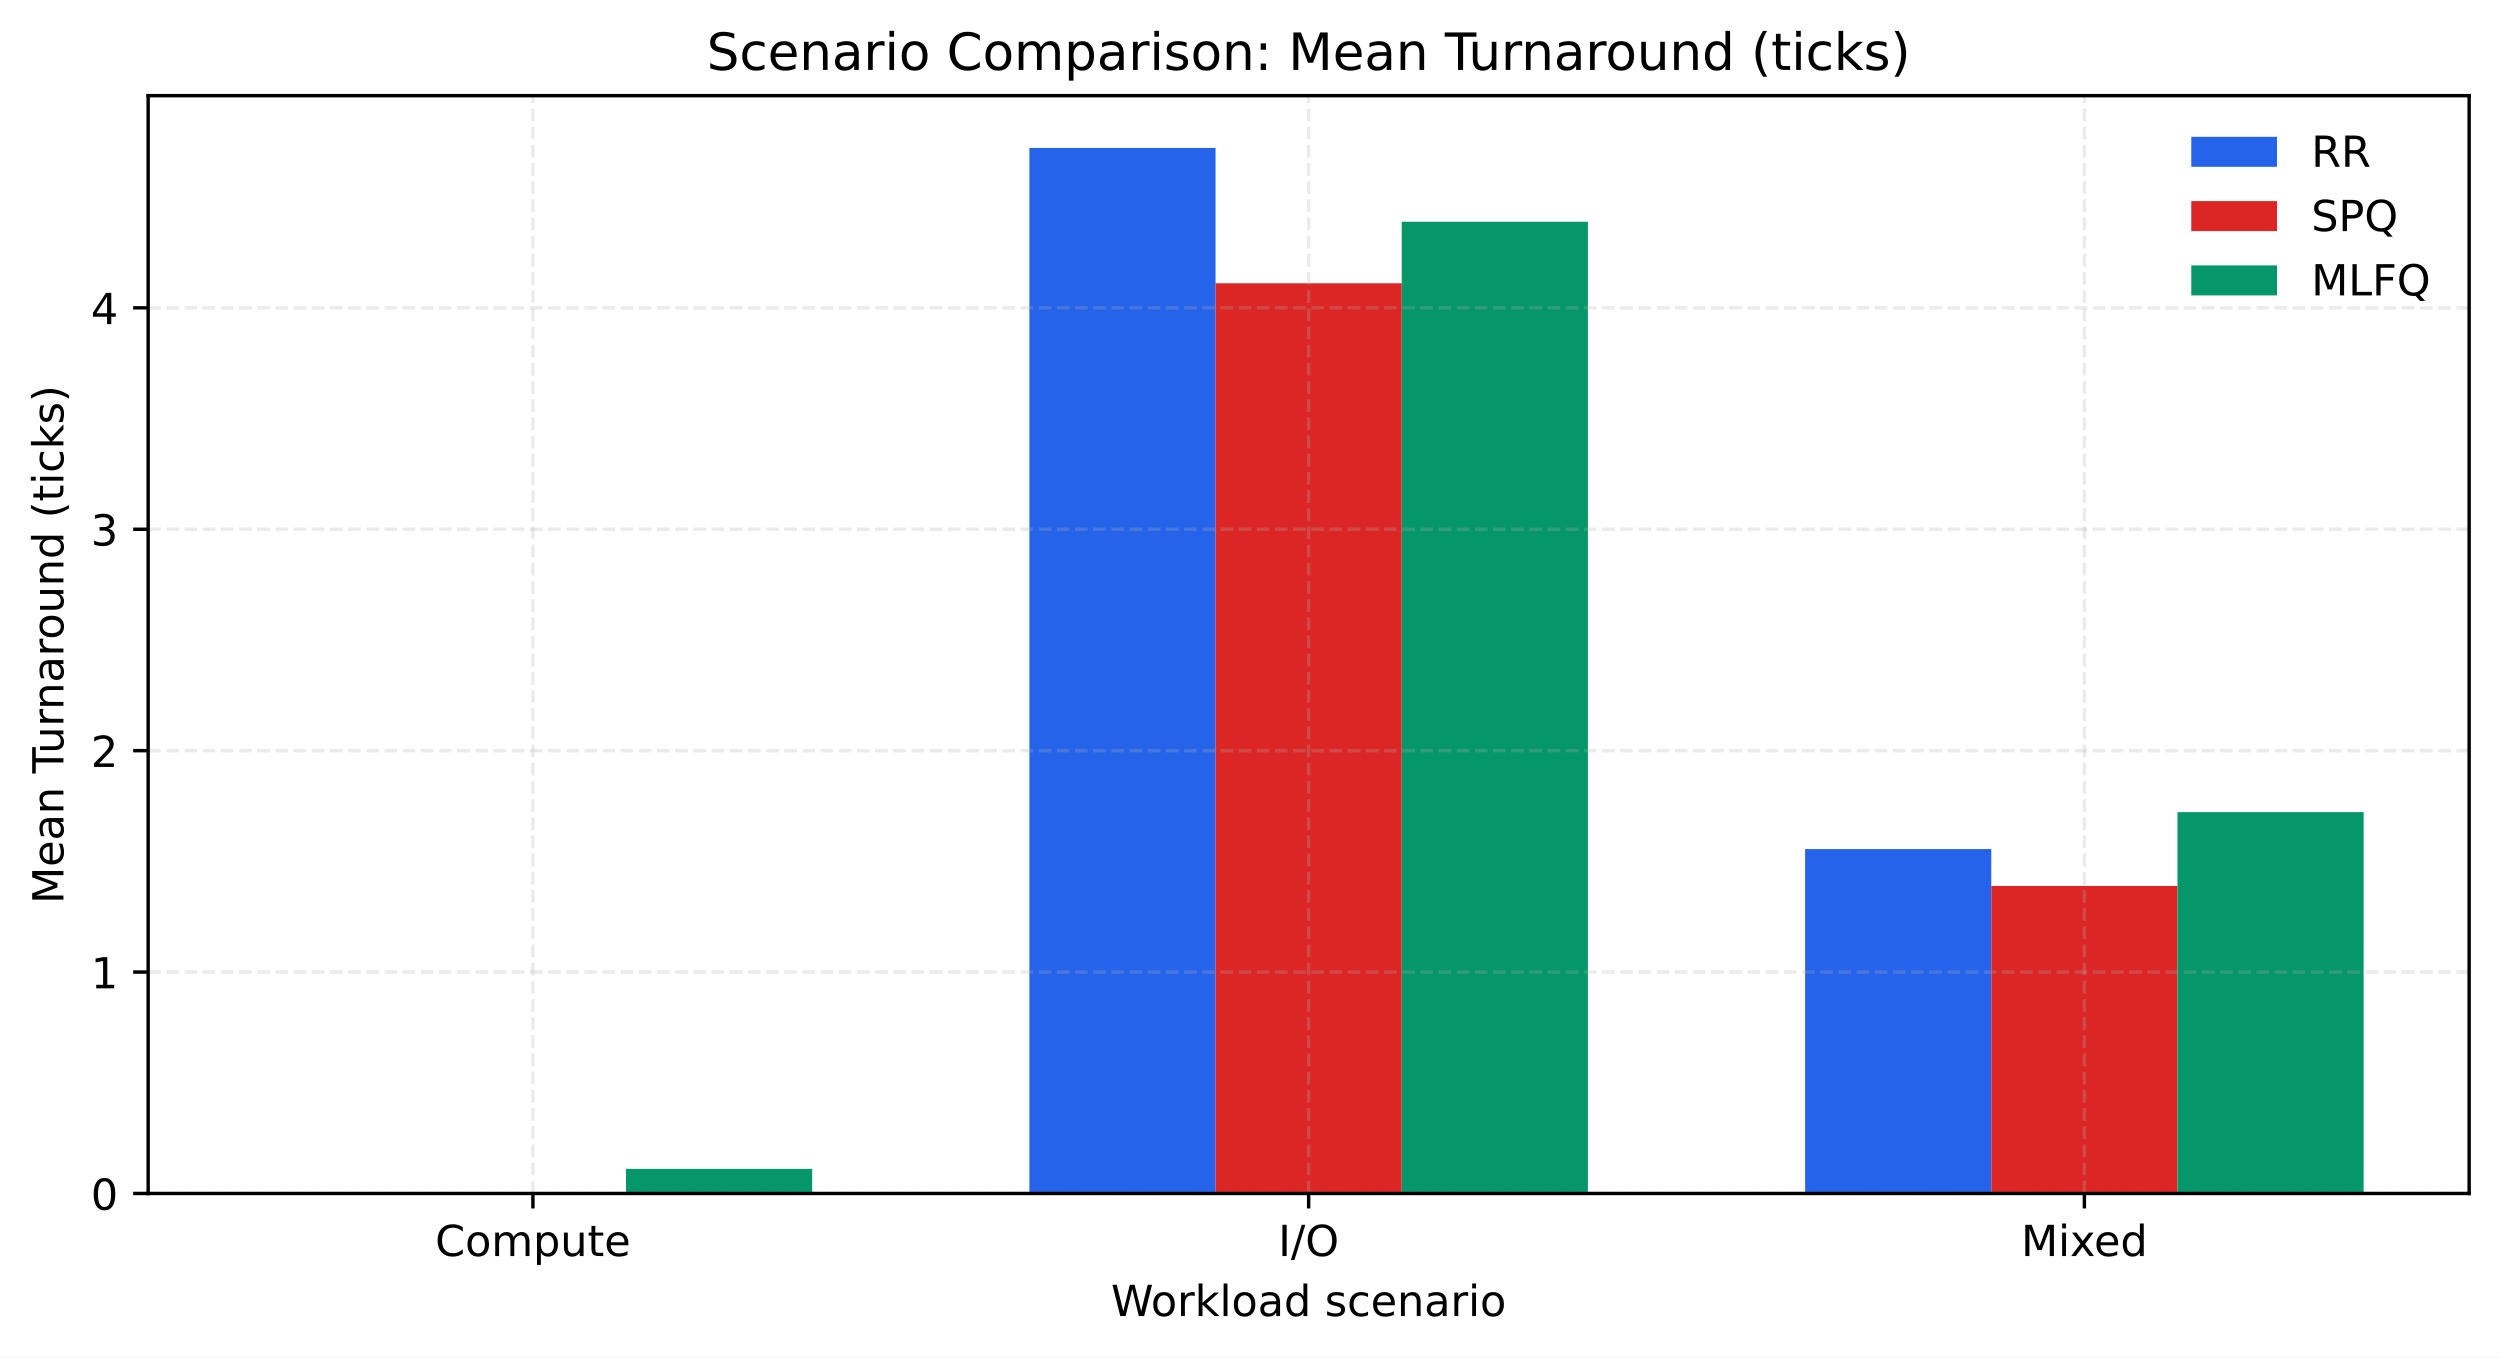
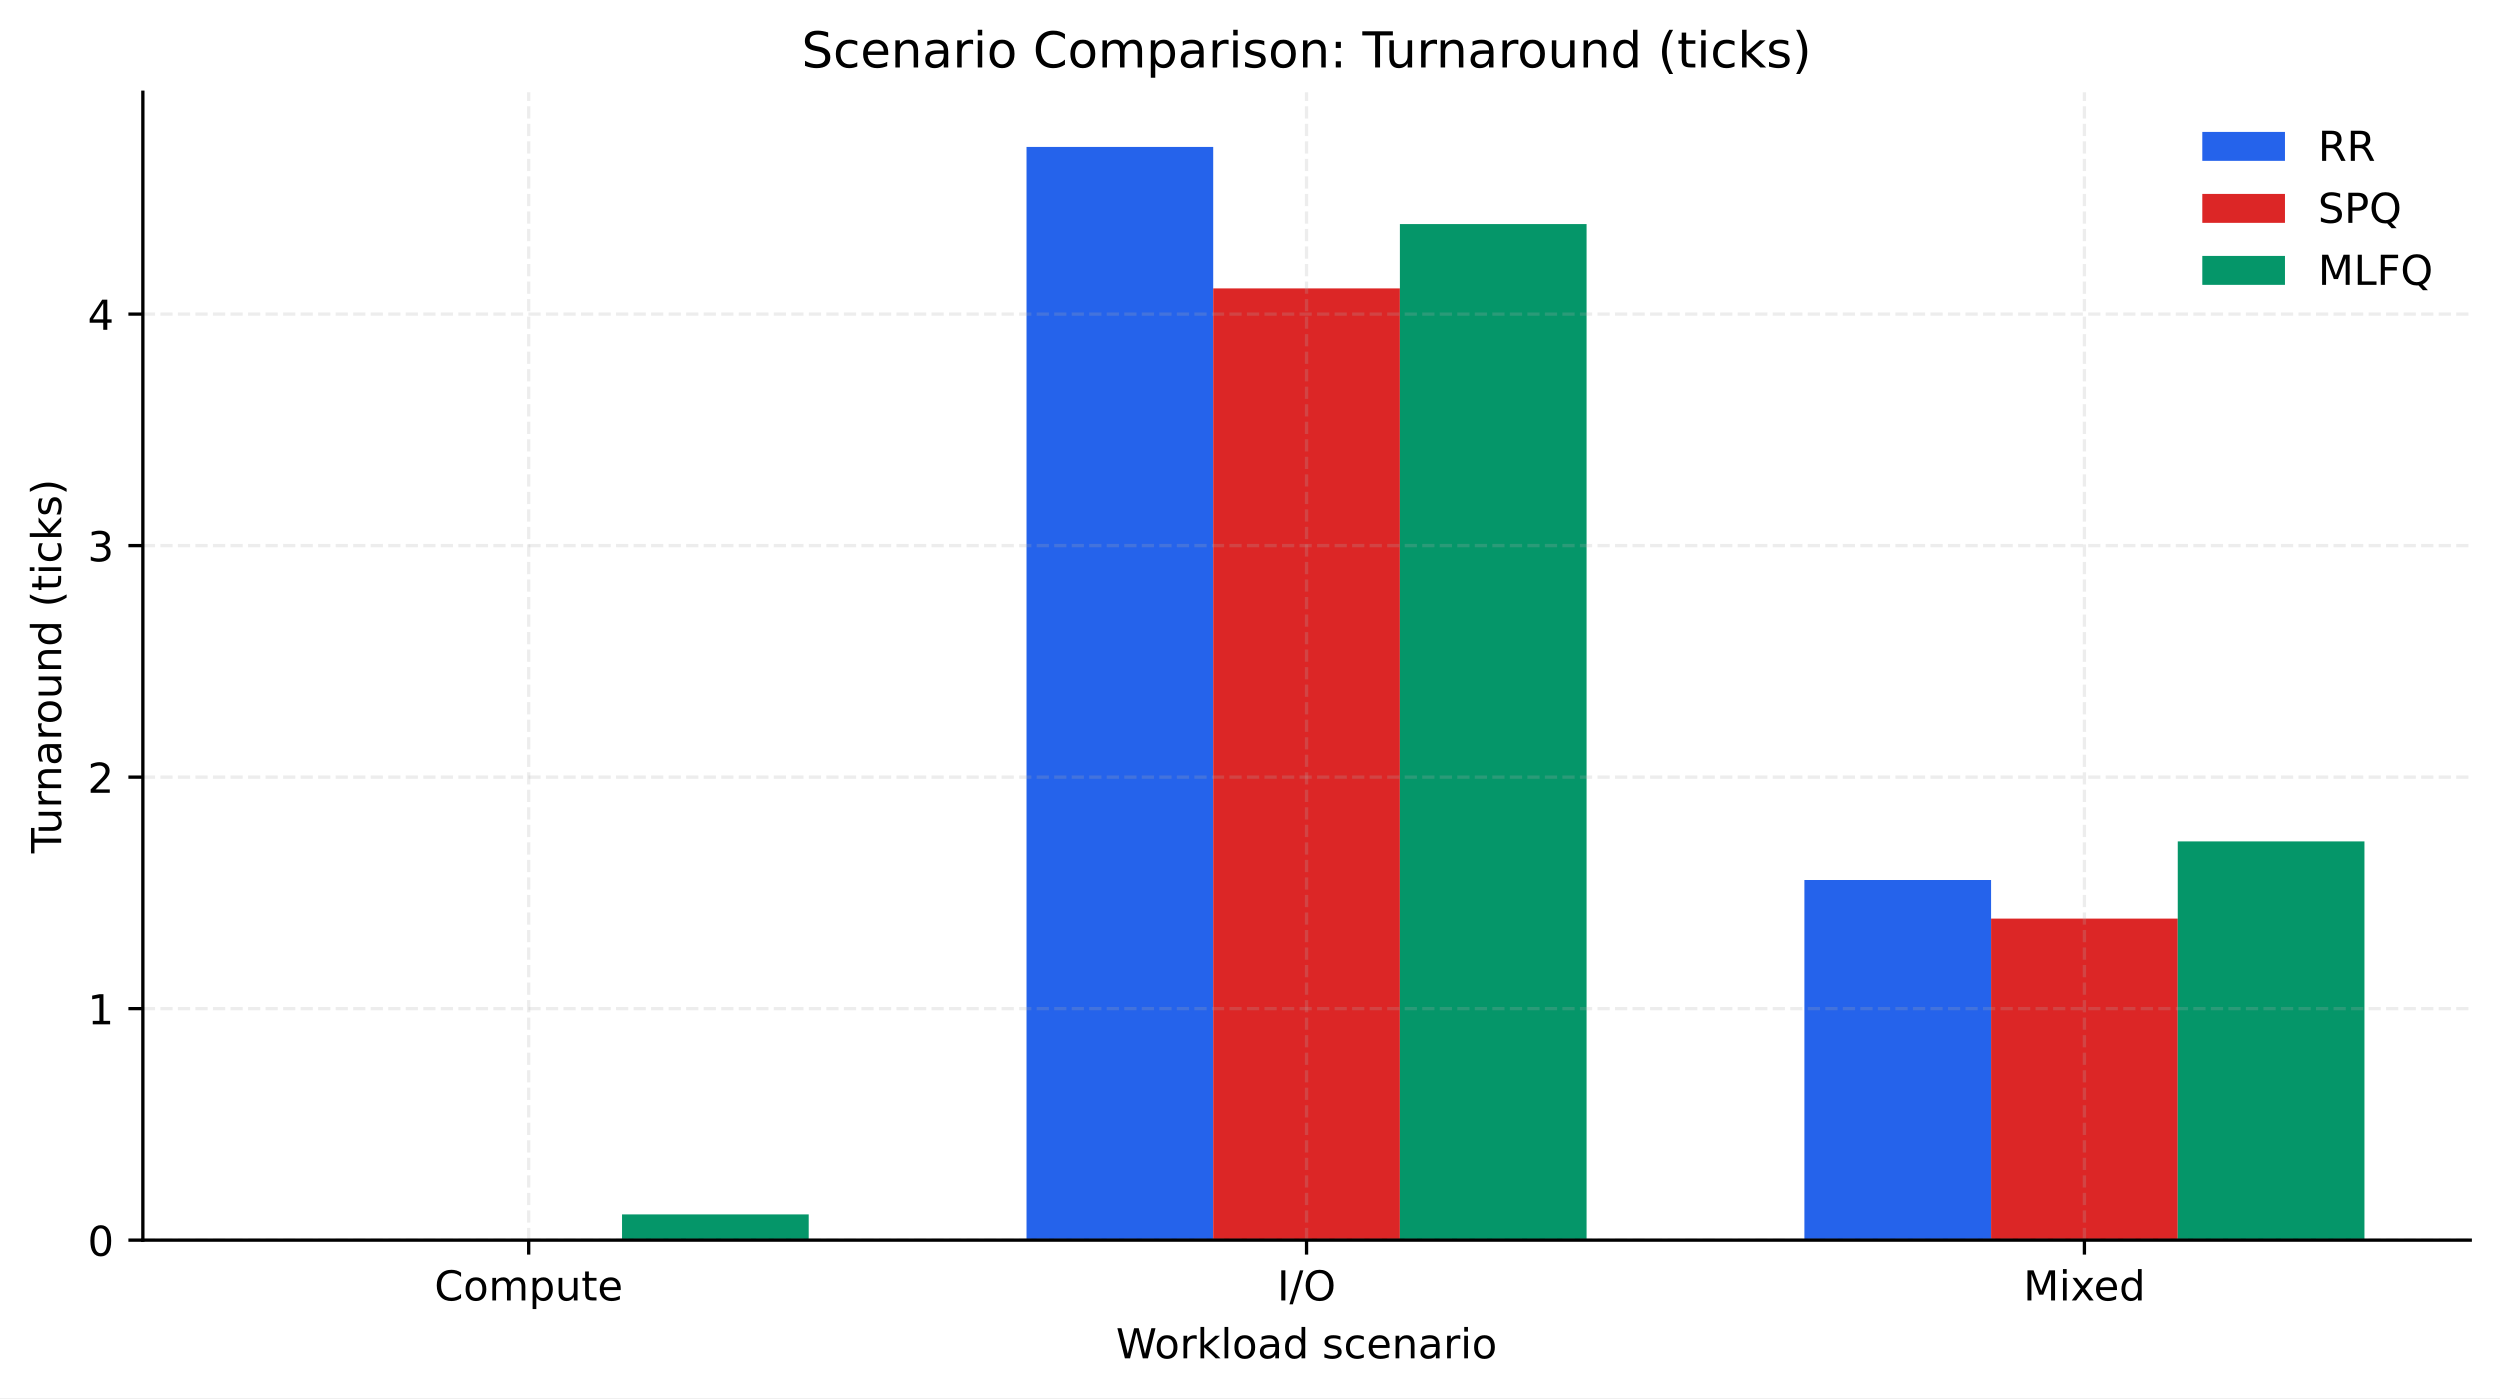
- <svg xmlns="http://www.w3.org/2000/svg" xmlns:xlink="http://www.w3.org/1999/xlink" width="583.241pt" height="316.635pt" viewBox="0 0 583.241 316.635" version="1.1">
+ <svg xmlns="http://www.w3.org/2000/svg" xmlns:xlink="http://www.w3.org/1999/xlink" width="604.841pt" height="338.235pt" viewBox="0 0 604.841 338.235" version="1.1">
  <defs>
    <style type="text/css">*{stroke-linejoin: round; stroke-linecap: butt}</style>
  </defs>
  <g id="figure_1">
    <g id="patch_1">
-       <path d="M 0 316.635  L 583.241 316.635  L 583.241 0  L 0 0  z " style="fill: #ffffff" />
+       <path d="M 0 338.235  L 604.841 338.235  L 604.841 0  L 0 0  z " style="fill: #ffffff" />
    </g>
    <g id="axes_1">
      <g id="patch_2">
-         <path d="M 34.563 278.433  L 576.041 278.433  L 576.041 22.318  L 34.563 22.318  z " style="fill: #ffffff" />
+         <path d="M 34.563 300.033  L 597.641 300.033  L 597.641 22.318  L 34.563 22.318  z " style="fill: #ffffff" />
      </g>
      <g id="patch_3">
-         <path d="M 59.176 278.433  L 102.61 278.433  L 102.61 278.433  L 59.176 278.433  z " clip-path="url(#pb23f055db5)" style="fill: #2563eb" />
+         <path d="M 60.158 300.033  L 105.324 300.033  L 105.324 300.033  L 60.158 300.033  z " clip-path="url(#pf3d80cec7c)" style="fill: #2563eb" />
      </g>
      <g id="patch_4">
-         <path d="M 240.151 278.433  L 283.585 278.433  L 283.585 34.514  L 240.151 34.514  z " clip-path="url(#pb23f055db5)" style="fill: #2563eb" />
+         <path d="M 248.352 300.033  L 293.519 300.033  L 293.519 35.543  L 248.352 35.543  z " clip-path="url(#pf3d80cec7c)" style="fill: #2563eb" />
      </g>
      <g id="patch_5">
-         <path d="M 421.126 278.433  L 464.56 278.433  L 464.56 198.084  L 421.126 198.084  z " clip-path="url(#pb23f055db5)" style="fill: #2563eb" />
+         <path d="M 436.547 300.033  L 481.713 300.033  L 481.713 212.907  L 436.547 212.907  z " clip-path="url(#pf3d80cec7c)" style="fill: #2563eb" />
      </g>
      <g id="patch_6">
-         <path d="M 102.61 278.433  L 146.044 278.433  L 146.044 278.433  L 102.61 278.433  z " clip-path="url(#pb23f055db5)" style="fill: #dc2626" />
+         <path d="M 105.324 300.033  L 150.491 300.033  L 150.491 300.033  L 105.324 300.033  z " clip-path="url(#pf3d80cec7c)" style="fill: #dc2626" />
      </g>
      <g id="patch_7">
-         <path d="M 283.585 278.433  L 327.019 278.433  L 327.019 66.08  L 283.585 66.08  z " clip-path="url(#pb23f055db5)" style="fill: #dc2626" />
+         <path d="M 293.519 300.033  L 338.685 300.033  L 338.685 69.771  L 293.519 69.771  z " clip-path="url(#pf3d80cec7c)" style="fill: #dc2626" />
      </g>
      <g id="patch_8">
-         <path d="M 464.56 278.433  L 507.994 278.433  L 507.994 206.692  L 464.56 206.692  z " clip-path="url(#pb23f055db5)" style="fill: #dc2626" />
+         <path d="M 481.713 300.033  L 526.88 300.033  L 526.88 222.242  L 481.713 222.242  z " clip-path="url(#pf3d80cec7c)" style="fill: #dc2626" />
      </g>
      <g id="patch_9">
-         <path d="M 146.044 278.433  L 189.478 278.433  L 189.478 272.694  L 146.044 272.694  z " clip-path="url(#pb23f055db5)" style="fill: #059669" />
+         <path d="M 150.491 300.033  L 195.658 300.033  L 195.658 293.81  L 150.491 293.81  z " clip-path="url(#pf3d80cec7c)" style="fill: #059669" />
      </g>
      <g id="patch_10">
-         <path d="M 327.019 278.433  L 370.453 278.433  L 370.453 51.732  L 327.019 51.732  z " clip-path="url(#pb23f055db5)" style="fill: #059669" />
+         <path d="M 338.685 300.033  L 383.852 300.033  L 383.852 54.213  L 338.685 54.213  z " clip-path="url(#pf3d80cec7c)" style="fill: #059669" />
      </g>
      <g id="patch_11">
-         <path d="M 507.994 278.433  L 551.428 278.433  L 551.428 189.475  L 507.994 189.475  z " clip-path="url(#pb23f055db5)" style="fill: #059669" />
+         <path d="M 526.88 300.033  L 572.046 300.033  L 572.046 203.572  L 526.88 203.572  z " clip-path="url(#pf3d80cec7c)" style="fill: #059669" />
      </g>
      <g id="matplotlib.axis_1">
        <g id="xtick_1">
          <g id="line2d_1">
-             <path d="M 124.327 278.433  L 124.327 22.318  " clip-path="url(#pb23f055db5)" style="fill: none; stroke-dasharray: 2.96,1.28; stroke-dashoffset: 0; stroke: #b0b0b0; stroke-opacity: 0.25; stroke-width: 0.8" />
+             <path d="M 127.908 300.033  L 127.908 22.318  " clip-path="url(#pf3d80cec7c)" style="fill: none; stroke-dasharray: 2.96,1.28; stroke-dashoffset: 0; stroke: #b0b0b0; stroke-opacity: 0.22; stroke-width: 0.8" />
          </g>
          <g id="line2d_2">
            <defs>
-               <path id="m59dd1db917" d="M 0 0  L 0 3.5  " style="stroke: #000000; stroke-width: 0.8" />
-             </defs>
-             <g>
-               <use xlink:href="#m59dd1db917" x="124.327" y="278.433" style="stroke: #000000; stroke-width: 0.8" />
+               <path id="mf9476e8d86" d="M 0 0  L 0 3.5  " style="stroke: #000000; stroke-width: 0.8" />
+             </defs>
+             <g>
+               <use xlink:href="#mf9476e8d86" x="127.908" y="300.033" style="stroke: #000000; stroke-width: 0.8" />
            </g>
          </g>
          <g id="text_1">
-             <g transform="translate(101.5262 293.0311) scale(0.1 -0.1)">
+             <g transform="translate(105.1069 314.6311) scale(0.1 -0.1)">
              <defs>
                <path id="DejaVuSans-26" d="M 4122 4306  L 4122 3641  Q 3803 3938 3442 4084  Q 3081 4231 2675 4231  Q 1875 4231 1450 3742  Q 1025 3253 1025 2328  Q 1025 1406 1450 917  Q 1875 428 2675 428  Q 3081 428 3442 575  Q 3803 722 4122 1019  L 4122 359  Q 3791 134 3420 21  Q 3050 -91 2638 -91  Q 1578 -91 968 557  Q 359 1206 359 2328  Q 359 3453 968 4101  Q 1578 4750 2638 4750  Q 3056 4750 3426 4639  Q 3797 4528 4122 4306  z " transform="scale(0.015625)" />
                <path id="DejaVuSans-52" d="M 1959 3097  Q 1497 3097 1228 2736  Q 959 2375 959 1747  Q 959 1119 1226 758  Q 1494 397 1959 397  Q 2419 397 2687 759  Q 2956 1122 2956 1747  Q 2956 2369 2687 2733  Q 2419 3097 1959 3097  z M 1959 3584  Q 2709 3584 3137 3096  Q 3566 2609 3566 1747  Q 3566 888 3137 398  Q 2709 -91 1959 -91  Q 1206 -91 779 398  Q 353 888 353 1747  Q 353 2609 779 3096  Q 1206 3584 1959 3584  z " transform="scale(0.015625)" />
                <path id="DejaVuSans-50" d="M 3328 2828  Q 3544 3216 3844 3400  Q 4144 3584 4550 3584  Q 5097 3584 5394 3201  Q 5691 2819 5691 2113  L 5691 0  L 5113 0  L 5113 2094  Q 5113 2597 4934 2840  Q 4756 3084 4391 3084  Q 3944 3084 3684 2787  Q 3425 2491 3425 1978  L 3425 0  L 2847 0  L 2847 2094  Q 2847 2600 2669 2842  Q 2491 3084 2119 3084  Q 1678 3084 1418 2786  Q 1159 2488 1159 1978  L 1159 0  L 581 0  L 581 3500  L 1159 3500  L 1159 2956  Q 1356 3278 1631 3431  Q 1906 3584 2284 3584  Q 2666 3584 2933 3390  Q 3200 3197 3328 2828  z " transform="scale(0.015625)" />
                <path id="DejaVuSans-53" d="M 1159 525  L 1159 -1331  L 581 -1331  L 581 3500  L 1159 3500  L 1159 2969  Q 1341 3281 1617 3432  Q 1894 3584 2278 3584  Q 2916 3584 3314 3078  Q 3713 2572 3713 1747  Q 3713 922 3314 415  Q 2916 -91 2278 -91  Q 1894 -91 1617 61  Q 1341 213 1159 525  z M 3116 1747  Q 3116 2381 2855 2742  Q 2594 3103 2138 3103  Q 1681 3103 1420 2742  Q 1159 2381 1159 1747  Q 1159 1113 1420 752  Q 1681 391 2138 391  Q 2594 391 2855 752  Q 3116 1113 3116 1747  z " transform="scale(0.015625)" />
                <path id="DejaVuSans-58" d="M 544 1381  L 544 3500  L 1119 3500  L 1119 1403  Q 1119 906 1312 657  Q 1506 409 1894 409  Q 2359 409 2629 706  Q 2900 1003 2900 1516  L 2900 3500  L 3475 3500  L 3475 0  L 2900 0  L 2900 538  Q 2691 219 2414 64  Q 2138 -91 1772 -91  Q 1169 -91 856 284  Q 544 659 544 1381  z M 1991 3584  L 1991 3584  z " transform="scale(0.015625)" />
                <path id="DejaVuSans-57" d="M 1172 4494  L 1172 3500  L 2356 3500  L 2356 3053  L 1172 3053  L 1172 1153  Q 1172 725 1289 603  Q 1406 481 1766 481  L 2356 481  L 2356 0  L 1766 0  Q 1100 0 847 248  Q 594 497 594 1153  L 594 3053  L 172 3053  L 172 3500  L 594 3500  L 594 4494  L 1172 4494  z " transform="scale(0.015625)" />
                <path id="DejaVuSans-48" d="M 3597 1894  L 3597 1613  L 953 1613  Q 991 1019 1311 708  Q 1631 397 2203 397  Q 2534 397 2845 478  Q 3156 559 3463 722  L 3463 178  Q 3153 47 2828 -22  Q 2503 -91 2169 -91  Q 1331 -91 842 396  Q 353 884 353 1716  Q 353 2575 817 3079  Q 1281 3584 2069 3584  Q 2775 3584 3186 3129  Q 3597 2675 3597 1894  z M 3022 2063  Q 3016 2534 2758 2815  Q 2500 3097 2075 3097  Q 1594 3097 1305 2825  Q 1016 2553 972 2059  L 3022 2063  z " transform="scale(0.015625)" />
              </defs>
              <use xlink:href="#DejaVuSans-26" />
              <use xlink:href="#DejaVuSans-52" transform="translate(69.82812 0)" />
              <use xlink:href="#DejaVuSans-50" transform="translate(131.0156 0)" />
              <use xlink:href="#DejaVuSans-53" transform="translate(228.4219 0)" />
              <use xlink:href="#DejaVuSans-58" transform="translate(291.9062 0)" />
              <use xlink:href="#DejaVuSans-57" transform="translate(355.2812 0)" />
              <use xlink:href="#DejaVuSans-48" transform="translate(394.4844 0)" />
            </g>
          </g>
        </g>
        <g id="xtick_2">
          <g id="line2d_3">
-             <path d="M 305.302 278.433  L 305.302 22.318  " clip-path="url(#pb23f055db5)" style="fill: none; stroke-dasharray: 2.96,1.28; stroke-dashoffset: 0; stroke: #b0b0b0; stroke-opacity: 0.25; stroke-width: 0.8" />
+             <path d="M 316.102 300.033  L 316.102 22.318  " clip-path="url(#pf3d80cec7c)" style="fill: none; stroke-dasharray: 2.96,1.28; stroke-dashoffset: 0; stroke: #b0b0b0; stroke-opacity: 0.22; stroke-width: 0.8" />
          </g>
          <g id="line2d_4">
            <g>
-               <use xlink:href="#m59dd1db917" x="305.302" y="278.433" style="stroke: #000000; stroke-width: 0.8" />
+               <use xlink:href="#mf9476e8d86" x="316.102" y="300.033" style="stroke: #000000; stroke-width: 0.8" />
            </g>
          </g>
          <g id="text_2">
-             <g transform="translate(298.2068 293.0311) scale(0.1 -0.1)">
+             <g transform="translate(309.0068 314.6311) scale(0.1 -0.1)">
              <defs>
                <path id="DejaVuSans-2c" d="M 628 4666  L 1259 4666  L 1259 0  L 628 0  L 628 4666  z " transform="scale(0.015625)" />
                <path id="DejaVuSans-12" d="M 1625 4666  L 2156 4666  L 531 -594  L 0 -594  L 1625 4666  z " transform="scale(0.015625)" />
                <path id="DejaVuSans-32" d="M 2522 4238  Q 1834 4238 1429 3725  Q 1025 3213 1025 2328  Q 1025 1447 1429 934  Q 1834 422 2522 422  Q 3209 422 3611 934  Q 4013 1447 4013 2328  Q 4013 3213 3611 3725  Q 3209 4238 2522 4238  z M 2522 4750  Q 3503 4750 4090 4092  Q 4678 3434 4678 2328  Q 4678 1225 4090 567  Q 3503 -91 2522 -91  Q 1538 -91 948 565  Q 359 1222 359 2328  Q 359 3434 948 4092  Q 1538 4750 2522 4750  z " transform="scale(0.015625)" />
              </defs>
              <use xlink:href="#DejaVuSans-2c" />
              <use xlink:href="#DejaVuSans-12" transform="translate(29.5 0)" />
              <use xlink:href="#DejaVuSans-32" transform="translate(63.1875 0)" />
            </g>
          </g>
        </g>
        <g id="xtick_3">
          <g id="line2d_5">
-             <path d="M 486.277 278.433  L 486.277 22.318  " clip-path="url(#pb23f055db5)" style="fill: none; stroke-dasharray: 2.96,1.28; stroke-dashoffset: 0; stroke: #b0b0b0; stroke-opacity: 0.25; stroke-width: 0.8" />
+             <path d="M 504.297 300.033  L 504.297 22.318  " clip-path="url(#pf3d80cec7c)" style="fill: none; stroke-dasharray: 2.96,1.28; stroke-dashoffset: 0; stroke: #b0b0b0; stroke-opacity: 0.22; stroke-width: 0.8" />
          </g>
          <g id="line2d_6">
            <g>
-               <use xlink:href="#m59dd1db917" x="486.277" y="278.433" style="stroke: #000000; stroke-width: 0.8" />
+               <use xlink:href="#mf9476e8d86" x="504.297" y="300.033" style="stroke: #000000; stroke-width: 0.8" />
            </g>
          </g>
          <g id="text_3">
-             <g transform="translate(471.5179 293.0319) scale(0.1 -0.1)">
+             <g transform="translate(489.5371 314.6319) scale(0.1 -0.1)">
              <defs>
                <path id="DejaVuSans-30" d="M 628 4666  L 1569 4666  L 2759 1491  L 3956 4666  L 4897 4666  L 4897 0  L 4281 0  L 4281 4097  L 3078 897  L 2444 897  L 1241 4097  L 1241 0  L 628 0  L 628 4666  z " transform="scale(0.015625)" />
                <path id="DejaVuSans-4c" d="M 603 3500  L 1178 3500  L 1178 0  L 603 0  L 603 3500  z M 603 4863  L 1178 4863  L 1178 4134  L 603 4134  L 603 4863  z " transform="scale(0.015625)" />
                <path id="DejaVuSans-5b" d="M 3513 3500  L 2247 1797  L 3578 0  L 2900 0  L 1881 1375  L 863 0  L 184 0  L 1544 1831  L 300 3500  L 978 3500  L 1906 2253  L 2834 3500  L 3513 3500  z " transform="scale(0.015625)" />
                <path id="DejaVuSans-47" d="M 2906 2969  L 2906 4863  L 3481 4863  L 3481 0  L 2906 0  L 2906 525  Q 2725 213 2448 61  Q 2172 -91 1784 -91  Q 1150 -91 751 415  Q 353 922 353 1747  Q 353 2572 751 3078  Q 1150 3584 1784 3584  Q 2172 3584 2448 3432  Q 2725 3281 2906 2969  z M 947 1747  Q 947 1113 1208 752  Q 1469 391 1925 391  Q 2381 391 2643 752  Q 2906 1113 2906 1747  Q 2906 2381 2643 2742  Q 2381 3103 1925 3103  Q 1469 3103 1208 2742  Q 947 2381 947 1747  z " transform="scale(0.015625)" />
              </defs>
              <use xlink:href="#DejaVuSans-30" />
              <use xlink:href="#DejaVuSans-4c" transform="translate(86.28125 0)" />
              <use xlink:href="#DejaVuSans-5b" transform="translate(114.0625 0)" />
              <use xlink:href="#DejaVuSans-48" transform="translate(170.1719 0)" />
              <use xlink:href="#DejaVuSans-47" transform="translate(231.7031 0)" />
            </g>
          </g>
        </g>
        <g id="text_4">
-           <g transform="translate(259.1982 307.0327) scale(0.1 -0.1)">
+           <g transform="translate(269.9982 328.6327) scale(0.1 -0.1)">
            <defs>
              <path id="DejaVuSans-3a" d="M 213 4666  L 850 4666  L 1831 722  L 2809 4666  L 3519 4666  L 4500 722  L 5478 4666  L 6119 4666  L 4947 0  L 4153 0  L 3169 4050  L 2175 0  L 1381 0  L 213 4666  z " transform="scale(0.015625)" />
              <path id="DejaVuSans-55" d="M 2631 2963  Q 2534 3019 2420 3045  Q 2306 3072 2169 3072  Q 1681 3072 1420 2755  Q 1159 2438 1159 1844  L 1159 0  L 581 0  L 581 3500  L 1159 3500  L 1159 2956  Q 1341 3275 1631 3429  Q 1922 3584 2338 3584  Q 2397 3584 2469 3576  Q 2541 3569 2628 3553  L 2631 2963  z " transform="scale(0.015625)" />
              <path id="DejaVuSans-4e" d="M 581 4863  L 1159 4863  L 1159 1991  L 2875 3500  L 3609 3500  L 1753 1863  L 3688 0  L 2938 0  L 1159 1709  L 1159 0  L 581 0  L 581 4863  z " transform="scale(0.015625)" />
              <path id="DejaVuSans-4f" d="M 603 4863  L 1178 4863  L 1178 0  L 603 0  L 603 4863  z " transform="scale(0.015625)" />
              <path id="DejaVuSans-44" d="M 2194 1759  Q 1497 1759 1228 1600  Q 959 1441 959 1056  Q 959 750 1161 570  Q 1363 391 1709 391  Q 2188 391 2477 730  Q 2766 1069 2766 1631  L 2766 1759  L 2194 1759  z M 3341 1997  L 3341 0  L 2766 0  L 2766 531  Q 2569 213 2275 61  Q 1981 -91 1556 -91  Q 1019 -91 701 211  Q 384 513 384 1019  Q 384 1609 779 1909  Q 1175 2209 1959 2209  L 2766 2209  L 2766 2266  Q 2766 2663 2505 2880  Q 2244 3097 1772 3097  Q 1472 3097 1187 3025  Q 903 2953 641 2809  L 641 3341  Q 956 3463 1253 3523  Q 1550 3584 1831 3584  Q 2591 3584 2966 3190  Q 3341 2797 3341 1997  z " transform="scale(0.015625)" />
              <path id="DejaVuSans-3" transform="scale(0.015625)" />
              <path id="DejaVuSans-56" d="M 2834 3397  L 2834 2853  Q 2591 2978 2328 3040  Q 2066 3103 1784 3103  Q 1356 3103 1142 2972  Q 928 2841 928 2578  Q 928 2378 1081 2264  Q 1234 2150 1697 2047  L 1894 2003  Q 2506 1872 2764 1633  Q 3022 1394 3022 966  Q 3022 478 2636 193  Q 2250 -91 1575 -91  Q 1294 -91 989 -36  Q 684 19 347 128  L 347 722  Q 666 556 975 473  Q 1284 391 1588 391  Q 1994 391 2212 530  Q 2431 669 2431 922  Q 2431 1156 2273 1281  Q 2116 1406 1581 1522  L 1381 1569  Q 847 1681 609 1914  Q 372 2147 372 2553  Q 372 3047 722 3315  Q 1072 3584 1716 3584  Q 2034 3584 2315 3537  Q 2597 3491 2834 3397  z " transform="scale(0.015625)" />
              <path id="DejaVuSans-46" d="M 3122 3366  L 3122 2828  Q 2878 2963 2633 3030  Q 2388 3097 2138 3097  Q 1578 3097 1268 2742  Q 959 2388 959 1747  Q 959 1106 1268 751  Q 1578 397 2138 397  Q 2388 397 2633 464  Q 2878 531 3122 666  L 3122 134  Q 2881 22 2623 -34  Q 2366 -91 2075 -91  Q 1284 -91 818 406  Q 353 903 353 1747  Q 353 2603 823 3093  Q 1294 3584 2113 3584  Q 2378 3584 2631 3529  Q 2884 3475 3122 3366  z " transform="scale(0.015625)" />
              <path id="DejaVuSans-51" d="M 3513 2113  L 3513 0  L 2938 0  L 2938 2094  Q 2938 2591 2744 2837  Q 2550 3084 2163 3084  Q 1697 3084 1428 2787  Q 1159 2491 1159 1978  L 1159 0  L 581 0  L 581 3500  L 1159 3500  L 1159 2956  Q 1366 3272 1645 3428  Q 1925 3584 2291 3584  Q 2894 3584 3203 3211  Q 3513 2838 3513 2113  z " transform="scale(0.015625)" />
            </defs>
            <use xlink:href="#DejaVuSans-3a" />
            <use xlink:href="#DejaVuSans-52" transform="translate(93.01562 0)" />
            <use xlink:href="#DejaVuSans-55" transform="translate(154.2031 0)" />
            <use xlink:href="#DejaVuSans-4e" transform="translate(195.3125 0)" />
            <use xlink:href="#DejaVuSans-4f" transform="translate(253.2188 0)" />
            <use xlink:href="#DejaVuSans-52" transform="translate(281 0)" />
            <use xlink:href="#DejaVuSans-44" transform="translate(342.1875 0)" />
            <use xlink:href="#DejaVuSans-47" transform="translate(403.4688 0)" />
            <use xlink:href="#DejaVuSans-3" transform="translate(466.9531 0)" />
            <use xlink:href="#DejaVuSans-56" transform="translate(498.7344 0)" />
            <use xlink:href="#DejaVuSans-46" transform="translate(550.8281 0)" />
            <use xlink:href="#DejaVuSans-48" transform="translate(605.8125 0)" />
            <use xlink:href="#DejaVuSans-51" transform="translate(667.3438 0)" />
            <use xlink:href="#DejaVuSans-44" transform="translate(730.7188 0)" />
            <use xlink:href="#DejaVuSans-55" transform="translate(792 0)" />
            <use xlink:href="#DejaVuSans-4c" transform="translate(833.1094 0)" />
            <use xlink:href="#DejaVuSans-52" transform="translate(860.8906 0)" />
          </g>
        </g>
      </g>
      <g id="matplotlib.axis_2">
        <g id="ytick_1">
          <g id="line2d_7">
-             <path d="M 34.563 278.433  L 576.041 278.433  " clip-path="url(#pb23f055db5)" style="fill: none; stroke-dasharray: 2.96,1.28; stroke-dashoffset: 0; stroke: #b0b0b0; stroke-opacity: 0.25; stroke-width: 0.8" />
+             <path d="M 34.563 300.033  L 597.641 300.033  " clip-path="url(#pf3d80cec7c)" style="fill: none; stroke-dasharray: 2.96,1.28; stroke-dashoffset: 0; stroke: #b0b0b0; stroke-opacity: 0.22; stroke-width: 0.8" />
          </g>
          <g id="line2d_8">
            <defs>
-               <path id="m4fa0a98528" d="M 0 0  L -3.5 0  " style="stroke: #000000; stroke-width: 0.8" />
-             </defs>
-             <g>
-               <use xlink:href="#m4fa0a98528" x="34.563" y="278.433" style="stroke: #000000; stroke-width: 0.8" />
+               <path id="m8407fcfe06" d="M 0 0  L -3.5 0  " style="stroke: #000000; stroke-width: 0.8" />
+             </defs>
+             <g>
+               <use xlink:href="#m8407fcfe06" x="34.563" y="300.033" style="stroke: #000000; stroke-width: 0.8" />
            </g>
          </g>
          <g id="text_5">
-             <g transform="translate(21.20078 282.2323) scale(0.1 -0.1)">
+             <g transform="translate(21.20078 303.8323) scale(0.1 -0.1)">
              <defs>
                <path id="DejaVuSans-13" d="M 2034 4250  Q 1547 4250 1301 3770  Q 1056 3291 1056 2328  Q 1056 1369 1301 889  Q 1547 409 2034 409  Q 2525 409 2770 889  Q 3016 1369 3016 2328  Q 3016 3291 2770 3770  Q 2525 4250 2034 4250  z M 2034 4750  Q 2819 4750 3233 4129  Q 3647 3509 3647 2328  Q 3647 1150 3233 529  Q 2819 -91 2034 -91  Q 1250 -91 836 529  Q 422 1150 422 2328  Q 422 3509 836 4129  Q 1250 4750 2034 4750  z " transform="scale(0.015625)" />
              </defs>
              <use xlink:href="#DejaVuSans-13" />
            </g>
          </g>
        </g>
        <g id="ytick_2">
          <g id="line2d_9">
-             <path d="M 34.563 226.78  L 576.041 226.78  " clip-path="url(#pb23f055db5)" style="fill: none; stroke-dasharray: 2.96,1.28; stroke-dashoffset: 0; stroke: #b0b0b0; stroke-opacity: 0.25; stroke-width: 0.8" />
+             <path d="M 34.563 244.024  L 597.641 244.024  " clip-path="url(#pf3d80cec7c)" style="fill: none; stroke-dasharray: 2.96,1.28; stroke-dashoffset: 0; stroke: #b0b0b0; stroke-opacity: 0.22; stroke-width: 0.8" />
          </g>
          <g id="line2d_10">
            <g>
-               <use xlink:href="#m4fa0a98528" x="34.563" y="226.78" style="stroke: #000000; stroke-width: 0.8" />
+               <use xlink:href="#m8407fcfe06" x="34.563" y="244.024" style="stroke: #000000; stroke-width: 0.8" />
            </g>
          </g>
          <g id="text_6">
-             <g transform="translate(21.20078 230.5788) scale(0.1 -0.1)">
+             <g transform="translate(21.20078 247.8225) scale(0.1 -0.1)">
              <defs>
                <path id="DejaVuSans-14" d="M 794 531  L 1825 531  L 1825 4091  L 703 3866  L 703 4441  L 1819 4666  L 2450 4666  L 2450 531  L 3481 531  L 3481 0  L 794 0  L 794 531  z " transform="scale(0.015625)" />
              </defs>
              <use xlink:href="#DejaVuSans-14" />
            </g>
          </g>
        </g>
        <g id="ytick_3">
          <g id="line2d_11">
-             <path d="M 34.563 175.126  L 576.041 175.126  " clip-path="url(#pb23f055db5)" style="fill: none; stroke-dasharray: 2.96,1.28; stroke-dashoffset: 0; stroke: #b0b0b0; stroke-opacity: 0.25; stroke-width: 0.8" />
+             <path d="M 34.563 188.014  L 597.641 188.014  " clip-path="url(#pf3d80cec7c)" style="fill: none; stroke-dasharray: 2.96,1.28; stroke-dashoffset: 0; stroke: #b0b0b0; stroke-opacity: 0.22; stroke-width: 0.8" />
          </g>
          <g id="line2d_12">
            <g>
-               <use xlink:href="#m4fa0a98528" x="34.563" y="175.126" style="stroke: #000000; stroke-width: 0.8" />
+               <use xlink:href="#m8407fcfe06" x="34.563" y="188.014" style="stroke: #000000; stroke-width: 0.8" />
            </g>
          </g>
          <g id="text_7">
-             <g transform="translate(21.20078 178.9252) scale(0.1 -0.1)">
+             <g transform="translate(21.20078 191.8126) scale(0.1 -0.1)">
              <defs>
                <path id="DejaVuSans-15" d="M 1228 531  L 3431 531  L 3431 0  L 469 0  L 469 531  Q 828 903 1448 1529  Q 2069 2156 2228 2338  Q 2531 2678 2651 2914  Q 2772 3150 2772 3378  Q 2772 3750 2511 3984  Q 2250 4219 1831 4219  Q 1534 4219 1204 4116  Q 875 4013 500 3803  L 500 4441  Q 881 4594 1212 4672  Q 1544 4750 1819 4750  Q 2544 4750 2975 4387  Q 3406 4025 3406 3419  Q 3406 3131 3298 2873  Q 3191 2616 2906 2266  Q 2828 2175 2409 1742  Q 1991 1309 1228 531  z " transform="scale(0.015625)" />
              </defs>
              <use xlink:href="#DejaVuSans-15" />
            </g>
          </g>
        </g>
        <g id="ytick_4">
          <g id="line2d_13">
-             <path d="M 34.563 123.473  L 576.041 123.473  " clip-path="url(#pb23f055db5)" style="fill: none; stroke-dasharray: 2.96,1.28; stroke-dashoffset: 0; stroke: #b0b0b0; stroke-opacity: 0.25; stroke-width: 0.8" />
+             <path d="M 34.563 132.004  L 597.641 132.004  " clip-path="url(#pf3d80cec7c)" style="fill: none; stroke-dasharray: 2.96,1.28; stroke-dashoffset: 0; stroke: #b0b0b0; stroke-opacity: 0.22; stroke-width: 0.8" />
          </g>
          <g id="line2d_14">
            <g>
-               <use xlink:href="#m4fa0a98528" x="34.563" y="123.473" style="stroke: #000000; stroke-width: 0.8" />
+               <use xlink:href="#m8407fcfe06" x="34.563" y="132.004" style="stroke: #000000; stroke-width: 0.8" />
            </g>
          </g>
          <g id="text_8">
-             <g transform="translate(21.20078 127.2717) scale(0.1 -0.1)">
+             <g transform="translate(21.20078 135.8028) scale(0.1 -0.1)">
              <defs>
                <path id="DejaVuSans-16" d="M 2597 2516  Q 3050 2419 3304 2112  Q 3559 1806 3559 1356  Q 3559 666 3084 287  Q 2609 -91 1734 -91  Q 1441 -91 1130 -33  Q 819 25 488 141  L 488 750  Q 750 597 1062 519  Q 1375 441 1716 441  Q 2309 441 2620 675  Q 2931 909 2931 1356  Q 2931 1769 2642 2001  Q 2353 2234 1838 2234  L 1294 2234  L 1294 2753  L 1863 2753  Q 2328 2753 2575 2939  Q 2822 3125 2822 3475  Q 2822 3834 2567 4026  Q 2313 4219 1838 4219  Q 1578 4219 1281 4162  Q 984 4106 628 3988  L 628 4550  Q 988 4650 1302 4700  Q 1616 4750 1894 4750  Q 2613 4750 3031 4423  Q 3450 4097 3450 3541  Q 3450 3153 3228 2886  Q 3006 2619 2597 2516  z " transform="scale(0.015625)" />
              </defs>
              <use xlink:href="#DejaVuSans-16" />
            </g>
          </g>
        </g>
        <g id="ytick_5">
          <g id="line2d_15">
-             <path d="M 34.563 71.819  L 576.041 71.819  " clip-path="url(#pb23f055db5)" style="fill: none; stroke-dasharray: 2.96,1.28; stroke-dashoffset: 0; stroke: #b0b0b0; stroke-opacity: 0.25; stroke-width: 0.8" />
+             <path d="M 34.563 75.994  L 597.641 75.994  " clip-path="url(#pf3d80cec7c)" style="fill: none; stroke-dasharray: 2.96,1.28; stroke-dashoffset: 0; stroke: #b0b0b0; stroke-opacity: 0.22; stroke-width: 0.8" />
          </g>
          <g id="line2d_16">
            <g>
-               <use xlink:href="#m4fa0a98528" x="34.563" y="71.819" style="stroke: #000000; stroke-width: 0.8" />
+               <use xlink:href="#m8407fcfe06" x="34.563" y="75.994" style="stroke: #000000; stroke-width: 0.8" />
            </g>
          </g>
          <g id="text_9">
-             <g transform="translate(21.20078 75.61823) scale(0.1 -0.1)">
+             <g transform="translate(21.20078 79.79302) scale(0.1 -0.1)">
              <defs>
                <path id="DejaVuSans-17" d="M 2419 4116  L 825 1625  L 2419 1625  L 2419 4116  z M 2253 4666  L 3047 4666  L 3047 1625  L 3713 1625  L 3713 1100  L 3047 1100  L 3047 0  L 2419 0  L 2419 1100  L 313 1100  L 313 1709  L 2253 4666  z " transform="scale(0.015625)" />
              </defs>
              <use xlink:href="#DejaVuSans-17" />
            </g>
          </g>
        </g>
        <g id="text_10">
-           <g transform="translate(14.79844 210.8578) rotate(-90) scale(0.1 -0.1)">
+           <g transform="translate(14.79844 206.4453) rotate(-90) scale(0.1 -0.1)">
            <defs>
              <path id="DejaVuSans-37" d="M -19 4666  L 3928 4666  L 3928 4134  L 2272 4134  L 2272 0  L 1638 0  L 1638 4134  L -19 4134  L -19 4666  z " transform="scale(0.015625)" />
              <path id="DejaVuSans-b" d="M 1984 4856  Q 1566 4138 1362 3434  Q 1159 2731 1159 2009  Q 1159 1288 1364 580  Q 1569 -128 1984 -844  L 1484 -844  Q 1016 -109 783 600  Q 550 1309 550 2009  Q 550 2706 781 3412  Q 1013 4119 1484 4856  L 1984 4856  z " transform="scale(0.015625)" />
              <path id="DejaVuSans-c" d="M 513 4856  L 1013 4856  Q 1481 4119 1714 3412  Q 1947 2706 1947 2009  Q 1947 1309 1714 600  Q 1481 -109 1013 -844  L 513 -844  Q 928 -128 1133 580  Q 1338 1288 1338 2009  Q 1338 2731 1133 3434  Q 928 4138 513 4856  z " transform="scale(0.015625)" />
            </defs>
-             <use xlink:href="#DejaVuSans-30" />
-             <use xlink:href="#DejaVuSans-48" transform="translate(86.28125 0)" />
-             <use xlink:href="#DejaVuSans-44" transform="translate(147.8125 0)" />
-             <use xlink:href="#DejaVuSans-51" transform="translate(209.0938 0)" />
-             <use xlink:href="#DejaVuSans-3" transform="translate(272.4688 0)" />
-             <use xlink:href="#DejaVuSans-37" transform="translate(304.25 0)" />
-             <use xlink:href="#DejaVuSans-58" transform="translate(350.1406 0)" />
-             <use xlink:href="#DejaVuSans-55" transform="translate(413.5156 0)" />
-             <use xlink:href="#DejaVuSans-51" transform="translate(452.875 0)" />
-             <use xlink:href="#DejaVuSans-44" transform="translate(516.25 0)" />
-             <use xlink:href="#DejaVuSans-55" transform="translate(577.5312 0)" />
-             <use xlink:href="#DejaVuSans-52" transform="translate(616.4375 0)" />
-             <use xlink:href="#DejaVuSans-58" transform="translate(677.625 0)" />
-             <use xlink:href="#DejaVuSans-51" transform="translate(741 0)" />
-             <use xlink:href="#DejaVuSans-47" transform="translate(804.375 0)" />
-             <use xlink:href="#DejaVuSans-3" transform="translate(867.8594 0)" />
-             <use xlink:href="#DejaVuSans-b" transform="translate(899.6406 0)" />
-             <use xlink:href="#DejaVuSans-57" transform="translate(938.6562 0)" />
-             <use xlink:href="#DejaVuSans-4c" transform="translate(977.8594 0)" />
-             <use xlink:href="#DejaVuSans-46" transform="translate(1005.641 0)" />
-             <use xlink:href="#DejaVuSans-4e" transform="translate(1060.625 0)" />
-             <use xlink:href="#DejaVuSans-56" transform="translate(1118.531 0)" />
-             <use xlink:href="#DejaVuSans-c" transform="translate(1170.625 0)" />
+             <use xlink:href="#DejaVuSans-37" />
+             <use xlink:href="#DejaVuSans-58" transform="translate(45.89062 0)" />
+             <use xlink:href="#DejaVuSans-55" transform="translate(109.2656 0)" />
+             <use xlink:href="#DejaVuSans-51" transform="translate(148.625 0)" />
+             <use xlink:href="#DejaVuSans-44" transform="translate(212 0)" />
+             <use xlink:href="#DejaVuSans-55" transform="translate(273.2812 0)" />
+             <use xlink:href="#DejaVuSans-52" transform="translate(312.1875 0)" />
+             <use xlink:href="#DejaVuSans-58" transform="translate(373.375 0)" />
+             <use xlink:href="#DejaVuSans-51" transform="translate(436.75 0)" />
+             <use xlink:href="#DejaVuSans-47" transform="translate(500.125 0)" />
+             <use xlink:href="#DejaVuSans-3" transform="translate(563.6094 0)" />
+             <use xlink:href="#DejaVuSans-b" transform="translate(595.3906 0)" />
+             <use xlink:href="#DejaVuSans-57" transform="translate(634.4062 0)" />
+             <use xlink:href="#DejaVuSans-4c" transform="translate(673.6094 0)" />
+             <use xlink:href="#DejaVuSans-46" transform="translate(701.3906 0)" />
+             <use xlink:href="#DejaVuSans-4e" transform="translate(756.375 0)" />
+             <use xlink:href="#DejaVuSans-56" transform="translate(814.2812 0)" />
+             <use xlink:href="#DejaVuSans-c" transform="translate(866.375 0)" />
          </g>
        </g>
      </g>
      <g id="patch_12">
-         <path d="M 34.563 278.433  L 34.563 22.318  " style="fill: none; stroke: #000000; stroke-width: 0.8; stroke-linejoin: miter; stroke-linecap: square" />
+         <path d="M 34.563 300.033  L 34.563 22.318  " style="fill: none; stroke: #000000; stroke-width: 0.8; stroke-linejoin: miter; stroke-linecap: square" />
      </g>
      <g id="patch_13">
-         <path d="M 576.041 278.433  L 576.041 22.318  " style="fill: none; stroke: #000000; stroke-width: 0.8; stroke-linejoin: miter; stroke-linecap: square" />
-       </g>
-       <g id="patch_14">
-         <path d="M 34.563 278.433  L 576.041 278.433  " style="fill: none; stroke: #000000; stroke-width: 0.8; stroke-linejoin: miter; stroke-linecap: square" />
-       </g>
-       <g id="patch_15">
-         <path d="M 34.563 22.318  L 576.041 22.318  " style="fill: none; stroke: #000000; stroke-width: 0.8; stroke-linejoin: miter; stroke-linecap: square" />
+         <path d="M 34.563 300.033  L 597.641 300.033  " style="fill: none; stroke: #000000; stroke-width: 0.8; stroke-linejoin: miter; stroke-linecap: square" />
      </g>
      <g id="text_11">
-         <g transform="translate(164.8805 16.31812) scale(0.12 -0.12)">
+         <g transform="translate(193.9355 16.31812) scale(0.12 -0.12)">
          <defs>
            <path id="DejaVuSans-36" d="M 3425 4513  L 3425 3897  Q 3066 4069 2747 4153  Q 2428 4238 2131 4238  Q 1616 4238 1336 4038  Q 1056 3838 1056 3469  Q 1056 3159 1242 3001  Q 1428 2844 1947 2747  L 2328 2669  Q 3034 2534 3370 2195  Q 3706 1856 3706 1288  Q 3706 609 3251 259  Q 2797 -91 1919 -91  Q 1588 -91 1214 -16  Q 841 59 441 206  L 441 856  Q 825 641 1194 531  Q 1563 422 1919 422  Q 2459 422 2753 634  Q 3047 847 3047 1241  Q 3047 1584 2836 1778  Q 2625 1972 2144 2069  L 1759 2144  Q 1053 2284 737 2584  Q 422 2884 422 3419  Q 422 4038 858 4394  Q 1294 4750 2059 4750  Q 2388 4750 2728 4690  Q 3069 4631 3425 4513  z " transform="scale(0.015625)" />
            <path id="DejaVuSans-1d" d="M 750 794  L 1409 794  L 1409 0  L 750 0  L 750 794  z M 750 3309  L 1409 3309  L 1409 2516  L 750 2516  L 750 3309  z " transform="scale(0.015625)" />
          </defs>
          <use xlink:href="#DejaVuSans-36" />
          <use xlink:href="#DejaVuSans-46" transform="translate(63.48438 0)" />
          <use xlink:href="#DejaVuSans-48" transform="translate(118.4688 0)" />
          <use xlink:href="#DejaVuSans-51" transform="translate(180 0)" />
          <use xlink:href="#DejaVuSans-44" transform="translate(243.375 0)" />
          <use xlink:href="#DejaVuSans-55" transform="translate(304.6562 0)" />
          <use xlink:href="#DejaVuSans-4c" transform="translate(345.7656 0)" />
          <use xlink:href="#DejaVuSans-52" transform="translate(373.5469 0)" />
          <use xlink:href="#DejaVuSans-3" transform="translate(434.7344 0)" />
          <use xlink:href="#DejaVuSans-26" transform="translate(466.5156 0)" />
          <use xlink:href="#DejaVuSans-52" transform="translate(536.3438 0)" />
          <use xlink:href="#DejaVuSans-50" transform="translate(597.5312 0)" />
          <use xlink:href="#DejaVuSans-53" transform="translate(694.9375 0)" />
          <use xlink:href="#DejaVuSans-44" transform="translate(758.4219 0)" />
          <use xlink:href="#DejaVuSans-55" transform="translate(819.7031 0)" />
          <use xlink:href="#DejaVuSans-4c" transform="translate(860.8125 0)" />
          <use xlink:href="#DejaVuSans-56" transform="translate(888.5938 0)" />
          <use xlink:href="#DejaVuSans-52" transform="translate(940.6875 0)" />
          <use xlink:href="#DejaVuSans-51" transform="translate(1001.875 0)" />
          <use xlink:href="#DejaVuSans-1d" transform="translate(1065.25 0)" />
          <use xlink:href="#DejaVuSans-3" transform="translate(1098.938 0)" />
-           <use xlink:href="#DejaVuSans-30" transform="translate(1130.719 0)" />
-           <use xlink:href="#DejaVuSans-48" transform="translate(1217 0)" />
-           <use xlink:href="#DejaVuSans-44" transform="translate(1278.531 0)" />
-           <use xlink:href="#DejaVuSans-51" transform="translate(1339.812 0)" />
-           <use xlink:href="#DejaVuSans-3" transform="translate(1403.188 0)" />
-           <use xlink:href="#DejaVuSans-37" transform="translate(1434.969 0)" />
-           <use xlink:href="#DejaVuSans-58" transform="translate(1480.859 0)" />
-           <use xlink:href="#DejaVuSans-55" transform="translate(1544.234 0)" />
-           <use xlink:href="#DejaVuSans-51" transform="translate(1583.594 0)" />
-           <use xlink:href="#DejaVuSans-44" transform="translate(1646.969 0)" />
-           <use xlink:href="#DejaVuSans-55" transform="translate(1708.25 0)" />
-           <use xlink:href="#DejaVuSans-52" transform="translate(1747.156 0)" />
-           <use xlink:href="#DejaVuSans-58" transform="translate(1808.344 0)" />
-           <use xlink:href="#DejaVuSans-51" transform="translate(1871.719 0)" />
-           <use xlink:href="#DejaVuSans-47" transform="translate(1935.094 0)" />
-           <use xlink:href="#DejaVuSans-3" transform="translate(1998.578 0)" />
-           <use xlink:href="#DejaVuSans-b" transform="translate(2030.359 0)" />
-           <use xlink:href="#DejaVuSans-57" transform="translate(2069.375 0)" />
-           <use xlink:href="#DejaVuSans-4c" transform="translate(2108.578 0)" />
-           <use xlink:href="#DejaVuSans-46" transform="translate(2136.359 0)" />
-           <use xlink:href="#DejaVuSans-4e" transform="translate(2191.344 0)" />
-           <use xlink:href="#DejaVuSans-56" transform="translate(2249.25 0)" />
-           <use xlink:href="#DejaVuSans-c" transform="translate(2301.344 0)" />
+           <use xlink:href="#DejaVuSans-37" transform="translate(1130.719 0)" />
+           <use xlink:href="#DejaVuSans-58" transform="translate(1176.609 0)" />
+           <use xlink:href="#DejaVuSans-55" transform="translate(1239.984 0)" />
+           <use xlink:href="#DejaVuSans-51" transform="translate(1279.344 0)" />
+           <use xlink:href="#DejaVuSans-44" transform="translate(1342.719 0)" />
+           <use xlink:href="#DejaVuSans-55" transform="translate(1404 0)" />
+           <use xlink:href="#DejaVuSans-52" transform="translate(1442.906 0)" />
+           <use xlink:href="#DejaVuSans-58" transform="translate(1504.094 0)" />
+           <use xlink:href="#DejaVuSans-51" transform="translate(1567.469 0)" />
+           <use xlink:href="#DejaVuSans-47" transform="translate(1630.844 0)" />
+           <use xlink:href="#DejaVuSans-3" transform="translate(1694.328 0)" />
+           <use xlink:href="#DejaVuSans-b" transform="translate(1726.109 0)" />
+           <use xlink:href="#DejaVuSans-57" transform="translate(1765.125 0)" />
+           <use xlink:href="#DejaVuSans-4c" transform="translate(1804.328 0)" />
+           <use xlink:href="#DejaVuSans-46" transform="translate(1832.109 0)" />
+           <use xlink:href="#DejaVuSans-4e" transform="translate(1887.094 0)" />
+           <use xlink:href="#DejaVuSans-56" transform="translate(1945 0)" />
+           <use xlink:href="#DejaVuSans-c" transform="translate(1997.094 0)" />
        </g>
      </g>
      <g id="legend_1">
-         <g id="patch_16">
-           <path d="M 511.217 38.917  L 531.217 38.917  L 531.217 31.917  L 511.217 31.917  z " style="fill: #2563eb" />
+         <g id="patch_14">
+           <path d="M 532.817 38.917  L 552.817 38.917  L 552.817 31.917  L 532.817 31.917  z " style="fill: #2563eb" />
        </g>
        <g id="text_12">
-           <g transform="translate(539.2175 38.91656) scale(0.1 -0.1)">
+           <g transform="translate(560.8175 38.91656) scale(0.1 -0.1)">
            <defs>
              <path id="DejaVuSans-35" d="M 2841 2188  Q 3044 2119 3236 1894  Q 3428 1669 3622 1275  L 4263 0  L 3584 0  L 2988 1197  Q 2756 1666 2539 1819  Q 2322 1972 1947 1972  L 1259 1972  L 1259 0  L 628 0  L 628 4666  L 2053 4666  Q 2853 4666 3247 4331  Q 3641 3997 3641 3322  Q 3641 2881 3436 2590  Q 3231 2300 2841 2188  z M 1259 4147  L 1259 2491  L 2053 2491  Q 2509 2491 2742 2702  Q 2975 2913 2975 3322  Q 2975 3731 2742 3939  Q 2509 4147 2053 4147  L 1259 4147  z " transform="scale(0.015625)" />
            </defs>
            <use xlink:href="#DejaVuSans-35" />
            <use xlink:href="#DejaVuSans-35" transform="translate(69.48438 0)" />
          </g>
        </g>
-         <g id="patch_17">
-           <path d="M 511.217 53.917  L 531.217 53.917  L 531.217 46.917  L 511.217 46.917  z " style="fill: #dc2626" />
+         <g id="patch_15">
+           <path d="M 532.817 53.917  L 552.817 53.917  L 552.817 46.917  L 532.817 46.917  z " style="fill: #dc2626" />
        </g>
        <g id="text_13">
-           <g transform="translate(539.2175 53.91734) scale(0.1 -0.1)">
+           <g transform="translate(560.8175 53.91734) scale(0.1 -0.1)">
            <defs>
              <path id="DejaVuSans-33" d="M 1259 4147  L 1259 2394  L 2053 2394  Q 2494 2394 2734 2622  Q 2975 2850 2975 3272  Q 2975 3691 2734 3919  Q 2494 4147 2053 4147  L 1259 4147  z M 628 4666  L 2053 4666  Q 2838 4666 3239 4311  Q 3641 3956 3641 3272  Q 3641 2581 3239 2228  Q 2838 1875 2053 1875  L 1259 1875  L 1259 0  L 628 0  L 628 4666  z " transform="scale(0.015625)" />
              <path id="DejaVuSans-34" d="M 2522 4238  Q 1834 4238 1429 3725  Q 1025 3213 1025 2328  Q 1025 1447 1429 934  Q 1834 422 2522 422  Q 3209 422 3611 934  Q 4013 1447 4013 2328  Q 4013 3213 3611 3725  Q 3209 4238 2522 4238  z M 3406 84  L 4238 -825  L 3475 -825  L 2784 -78  Q 2681 -84 2626 -87  Q 2572 -91 2522 -91  Q 1538 -91 948 567  Q 359 1225 359 2328  Q 359 3434 948 4092  Q 1538 4750 2522 4750  Q 3503 4750 4090 4092  Q 4678 3434 4678 2328  Q 4678 1516 4351 937  Q 4025 359 3406 84  z " transform="scale(0.015625)" />
            </defs>
            <use xlink:href="#DejaVuSans-36" />
            <use xlink:href="#DejaVuSans-33" transform="translate(63.48438 0)" />
            <use xlink:href="#DejaVuSans-34" transform="translate(123.7812 0)" />
          </g>
        </g>
-         <g id="patch_18">
-           <path d="M 511.217 68.918  L 531.217 68.918  L 531.217 61.918  L 511.217 61.918  z " style="fill: #059669" />
+         <g id="patch_16">
+           <path d="M 532.817 68.918  L 552.817 68.918  L 552.817 61.918  L 532.817 61.918  z " style="fill: #059669" />
        </g>
        <g id="text_14">
-           <g transform="translate(539.2175 68.91813) scale(0.1 -0.1)">
+           <g transform="translate(560.8175 68.91813) scale(0.1 -0.1)">
            <defs>
              <path id="DejaVuSans-2f" d="M 628 4666  L 1259 4666  L 1259 531  L 3531 531  L 3531 0  L 628 0  L 628 4666  z " transform="scale(0.015625)" />
              <path id="DejaVuSans-29" d="M 628 4666  L 3309 4666  L 3309 4134  L 1259 4134  L 1259 2759  L 3109 2759  L 3109 2228  L 1259 2228  L 1259 0  L 628 0  L 628 4666  z " transform="scale(0.015625)" />
            </defs>
            <use xlink:href="#DejaVuSans-30" />
            <use xlink:href="#DejaVuSans-2f" transform="translate(86.28125 0)" />
            <use xlink:href="#DejaVuSans-29" transform="translate(142 0)" />
            <use xlink:href="#DejaVuSans-34" transform="translate(199.5156 0)" />
          </g>
        </g>
      </g>
    </g>
  </g>
  <defs>
-     <clipPath id="pb23f055db5">
-       <rect x="34.563" y="22.318" width="541.478" height="256.115" />
+     <clipPath id="pf3d80cec7c">
+       <rect x="34.563" y="22.318" width="563.078" height="277.715" />
    </clipPath>
  </defs>
</svg>
